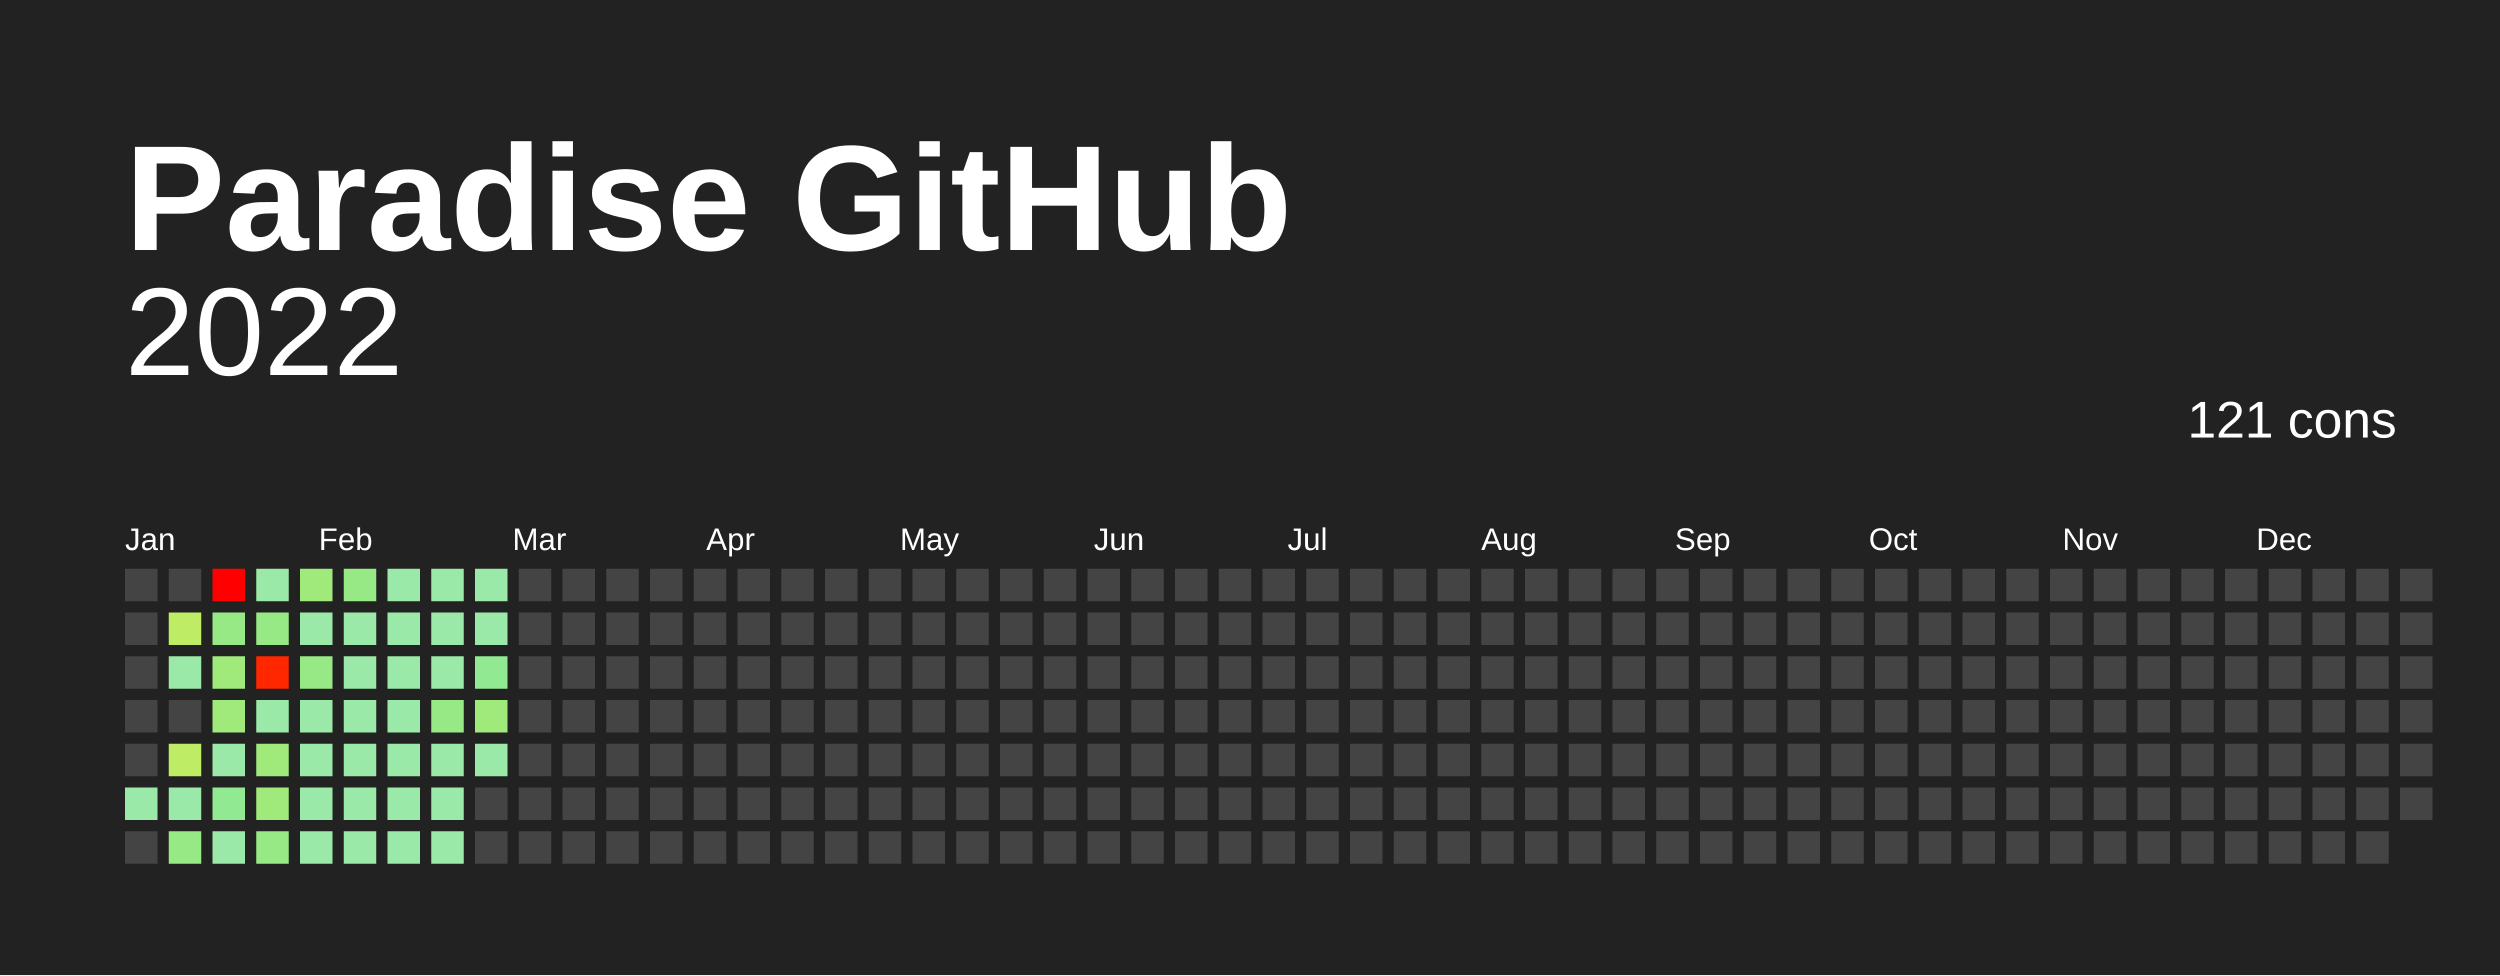
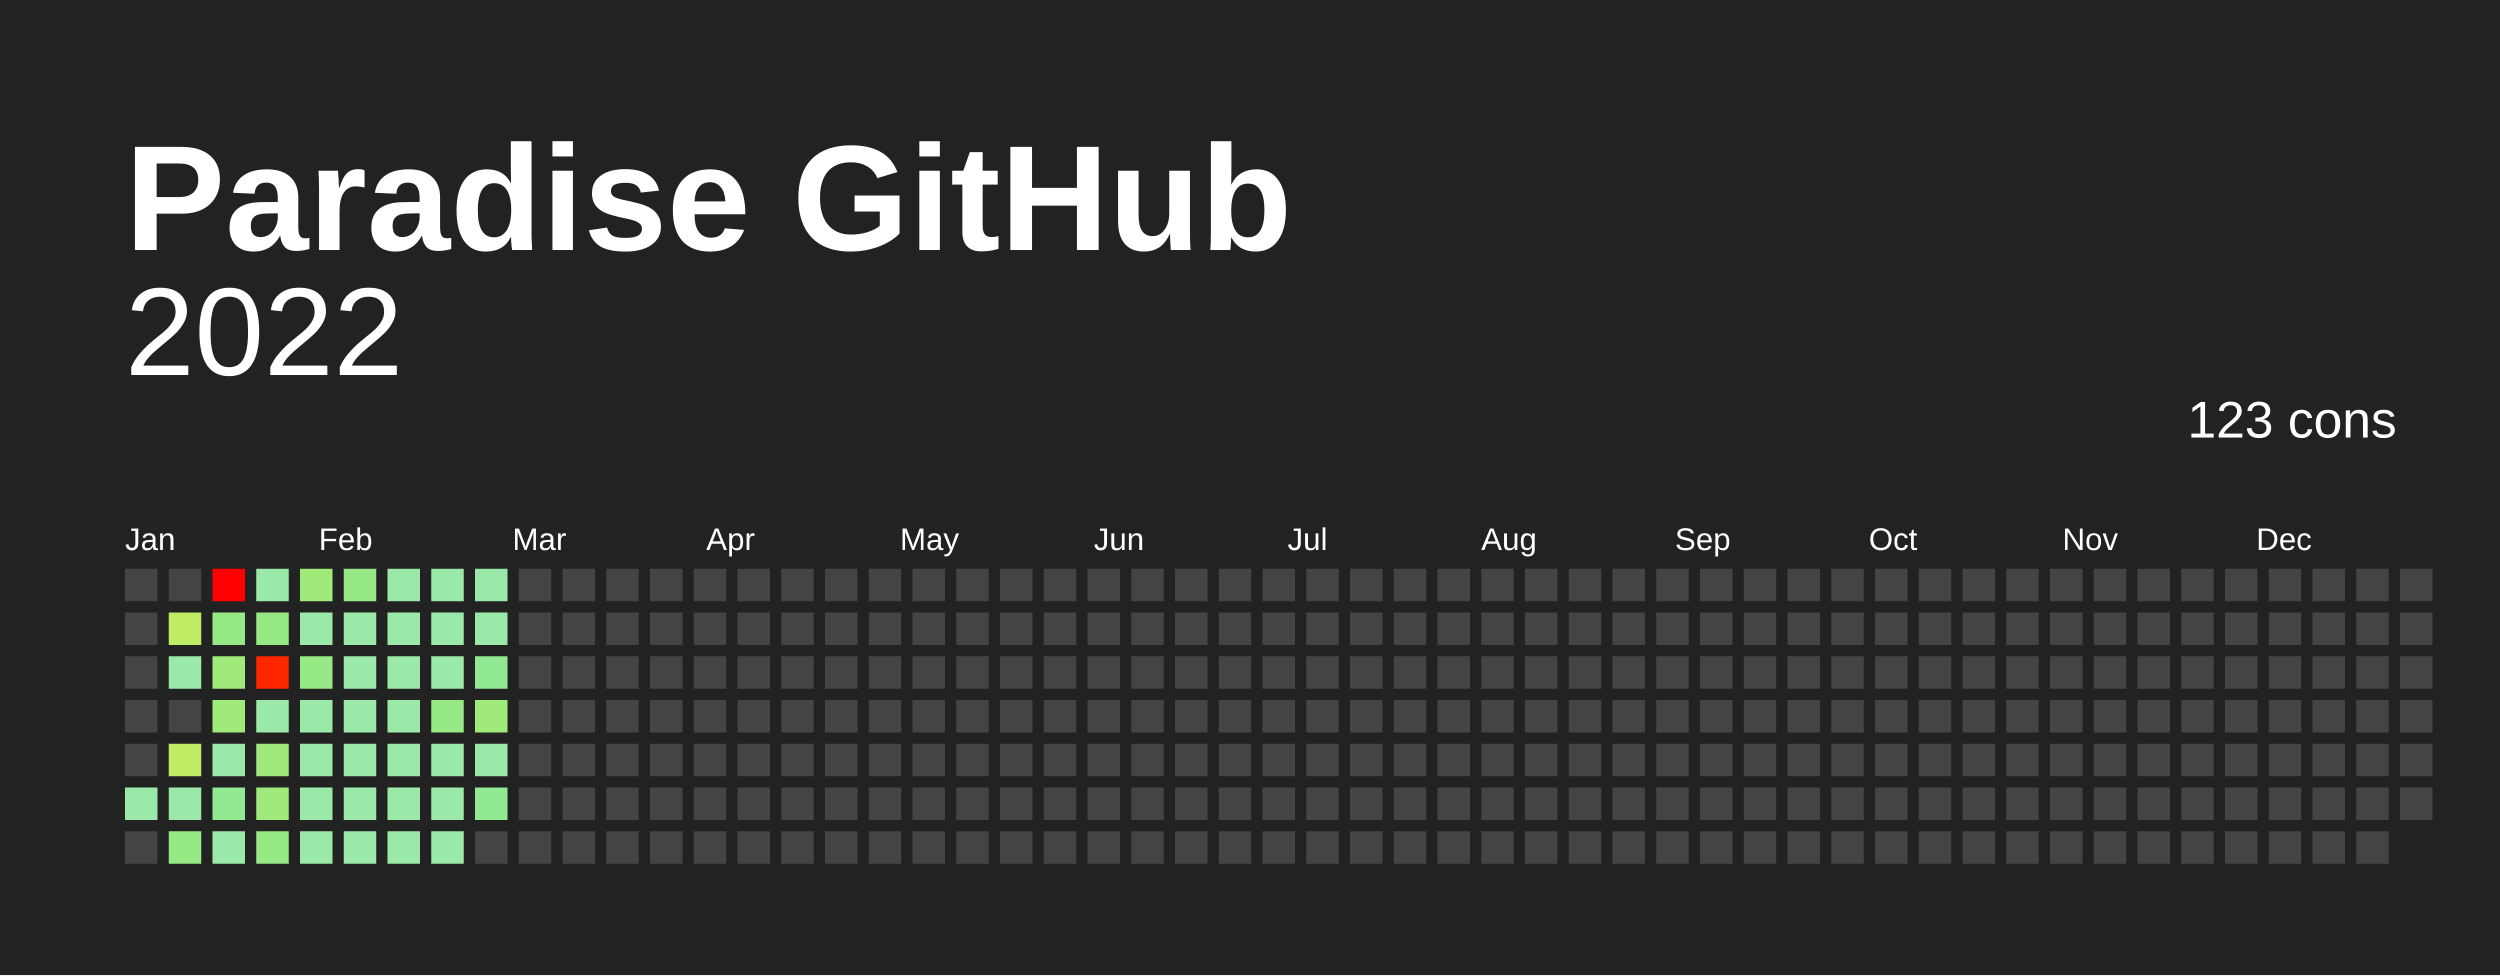
<svg xmlns="http://www.w3.org/2000/svg" baseProfile="full" height="78mm" version="1.1" viewBox="0,0,200,78" width="200mm">
  <defs />
  <rect fill="#222222" height="78" width="200" x="0" y="0" />
  <text fill="#FFFFFF" style="font-size:12px; font-family:Arial; font-weight:bold;" x="10" y="20">Paradise GitHub</text>
  <text alignment-baseline="hanging" fill="#FFFFFF" style="font-size:10.0px; font-family:Arial;" x="10" y="30">2022</text>
-   <text alignment-baseline="hanging" fill="#FFFFFF" style="font-size:4.125px; font-family:Arial;" x="175" y="35">121 cons</text>
+   <text alignment-baseline="hanging" fill="#FFFFFF" style="font-size:4.125px; font-family:Arial;" x="175" y="35">123 cons</text>
  <text fill="#FFFFFF" style="font-size:2.5px; font-family:Arial" x="10.0" y="44">Jan</text>
  <text fill="#FFFFFF" style="font-size:2.5px; font-family:Arial" x="25.5" y="44">Feb</text>
  <text fill="#FFFFFF" style="font-size:2.5px; font-family:Arial" x="41.0" y="44">Mar</text>
  <text fill="#FFFFFF" style="font-size:2.5px; font-family:Arial" x="56.5" y="44">Apr</text>
  <text fill="#FFFFFF" style="font-size:2.5px; font-family:Arial" x="72.0" y="44">May</text>
  <text fill="#FFFFFF" style="font-size:2.5px; font-family:Arial" x="87.5" y="44">Jun</text>
  <text fill="#FFFFFF" style="font-size:2.5px; font-family:Arial" x="103.0" y="44">Jul</text>
  <text fill="#FFFFFF" style="font-size:2.5px; font-family:Arial" x="118.5" y="44">Aug</text>
  <text fill="#FFFFFF" style="font-size:2.5px; font-family:Arial" x="134.0" y="44">Sep</text>
  <text fill="#FFFFFF" style="font-size:2.5px; font-family:Arial" x="149.5" y="44">Oct</text>
  <text fill="#FFFFFF" style="font-size:2.5px; font-family:Arial" x="165.0" y="44">Nov</text>
  <text fill="#FFFFFF" style="font-size:2.5px; font-family:Arial" x="180.5" y="44">Dec</text>
  <rect fill="#444444" height="2.6" width="2.6" x="10.0" y="45.5" />
  <rect fill="#444444" height="2.6" width="2.6" x="10.0" y="49.0" />
  <rect fill="#444444" height="2.6" width="2.6" x="10.0" y="52.5" />
  <rect fill="#444444" height="2.6" width="2.6" x="10.0" y="56.0" />
  <rect fill="#444444" height="2.6" width="2.6" x="10.0" y="59.5" />
  <rect fill="#9be9a8" height="2.6" width="2.6" x="10.0" y="63.0" />
  <rect fill="#444444" height="2.6" width="2.6" x="10.0" y="66.5" />
  <rect fill="#444444" height="2.6" width="2.6" x="13.5" y="45.5" />
  <rect fill="#bfec65" height="2.6" width="2.6" x="13.5" y="49.0" />
  <rect fill="#9be9a8" height="2.6" width="2.6" x="13.5" y="52.5" />
  <rect fill="#444444" height="2.6" width="2.6" x="13.5" y="56.0" />
  <rect fill="#bfec65" height="2.6" width="2.6" x="13.5" y="59.5" />
  <rect fill="#9be9a8" height="2.6" width="2.6" x="13.5" y="63.0" />
  <rect fill="#97e986" height="2.6" width="2.6" x="13.5" y="66.5" />
  <rect fill="red" height="2.6" width="2.6" x="17.0" y="45.5" />
  <rect fill="#97e986" height="2.6" width="2.6" x="17.0" y="49.0" />
  <rect fill="#a0ea7b" height="2.6" width="2.6" x="17.0" y="52.5" />
  <rect fill="#a0ea7b" height="2.6" width="2.6" x="17.0" y="56.0" />
  <rect fill="#9be9a8" height="2.6" width="2.6" x="17.0" y="59.5" />
  <rect fill="#91e991" height="2.6" width="2.6" x="17.0" y="63.0" />
  <rect fill="#9be9a8" height="2.6" width="2.6" x="17.0" y="66.5" />
  <rect fill="#9be9a8" height="2.6" width="2.6" x="20.5" y="45.5" />
  <rect fill="#97e986" height="2.6" width="2.6" x="20.5" y="49.0" />
  <rect fill="#ff2700" height="2.6" width="2.6" x="20.5" y="52.5" />
  <rect fill="#9be9a8" height="2.6" width="2.6" x="20.5" y="56.0" />
  <rect fill="#a0ea7b" height="2.6" width="2.6" x="20.5" y="59.5" />
  <rect fill="#a0ea7b" height="2.6" width="2.6" x="20.5" y="63.0" />
  <rect fill="#97e986" height="2.6" width="2.6" x="20.5" y="66.5" />
  <rect fill="#a0ea7b" height="2.6" width="2.6" x="24.0" y="45.5" />
  <rect fill="#9be9a8" height="2.6" width="2.6" x="24.0" y="49.0" />
  <rect fill="#97e986" height="2.6" width="2.6" x="24.0" y="52.5" />
  <rect fill="#9be9a8" height="2.6" width="2.6" x="24.0" y="56.0" />
  <rect fill="#9be9a8" height="2.6" width="2.6" x="24.0" y="59.5" />
  <rect fill="#9be9a8" height="2.6" width="2.6" x="24.0" y="63.0" />
  <rect fill="#9be9a8" height="2.6" width="2.6" x="24.0" y="66.5" />
  <rect fill="#97e986" height="2.6" width="2.6" x="27.5" y="45.5" />
  <rect fill="#9be9a8" height="2.6" width="2.6" x="27.5" y="49.0" />
  <rect fill="#9be9a8" height="2.6" width="2.6" x="27.5" y="52.5" />
  <rect fill="#9be9a8" height="2.6" width="2.6" x="27.5" y="56.0" />
  <rect fill="#9be9a8" height="2.6" width="2.6" x="27.5" y="59.5" />
  <rect fill="#9be9a8" height="2.6" width="2.6" x="27.5" y="63.0" />
  <rect fill="#9be9a8" height="2.6" width="2.6" x="27.5" y="66.5" />
  <rect fill="#9be9a8" height="2.6" width="2.6" x="31.0" y="45.5" />
  <rect fill="#9be9a8" height="2.6" width="2.6" x="31.0" y="49.0" />
  <rect fill="#9be9a8" height="2.6" width="2.6" x="31.0" y="52.5" />
  <rect fill="#9be9a8" height="2.6" width="2.6" x="31.0" y="56.0" />
  <rect fill="#9be9a8" height="2.6" width="2.6" x="31.0" y="59.5" />
  <rect fill="#9be9a8" height="2.6" width="2.6" x="31.0" y="63.0" />
  <rect fill="#9be9a8" height="2.6" width="2.6" x="31.0" y="66.5" />
  <rect fill="#9be9a8" height="2.6" width="2.6" x="34.5" y="45.5" />
  <rect fill="#9be9a8" height="2.6" width="2.6" x="34.5" y="49.0" />
  <rect fill="#9be9a8" height="2.6" width="2.6" x="34.5" y="52.5" />
  <rect fill="#97e986" height="2.6" width="2.6" x="34.5" y="56.0" />
  <rect fill="#9be9a8" height="2.6" width="2.6" x="34.5" y="59.5" />
  <rect fill="#9be9a8" height="2.6" width="2.6" x="34.5" y="63.0" />
  <rect fill="#9be9a8" height="2.6" width="2.6" x="34.5" y="66.5" />
  <rect fill="#9be9a8" height="2.6" width="2.6" x="38.0" y="45.5" />
  <rect fill="#9be9a8" height="2.6" width="2.6" x="38.0" y="49.0" />
  <rect fill="#91e991" height="2.6" width="2.6" x="38.0" y="52.5" />
  <rect fill="#a0ea7b" height="2.6" width="2.6" x="38.0" y="56.0" />
  <rect fill="#9be9a8" height="2.6" width="2.6" x="38.0" y="59.5" />
-   <rect fill="#444444" height="2.6" width="2.6" x="38.0" y="63.0" />
+   <rect fill="#91e991" height="2.6" width="2.6" x="38.0" y="63.0" />
  <rect fill="#444444" height="2.6" width="2.6" x="38.0" y="66.5" />
  <rect fill="#444444" height="2.6" width="2.6" x="41.5" y="45.5" />
  <rect fill="#444444" height="2.6" width="2.6" x="41.5" y="49.0" />
  <rect fill="#444444" height="2.6" width="2.6" x="41.5" y="52.5" />
  <rect fill="#444444" height="2.6" width="2.6" x="41.5" y="56.0" />
  <rect fill="#444444" height="2.6" width="2.6" x="41.5" y="59.5" />
  <rect fill="#444444" height="2.6" width="2.6" x="41.5" y="63.0" />
  <rect fill="#444444" height="2.6" width="2.6" x="41.5" y="66.5" />
  <rect fill="#444444" height="2.6" width="2.6" x="45.0" y="45.5" />
  <rect fill="#444444" height="2.6" width="2.6" x="45.0" y="49.0" />
  <rect fill="#444444" height="2.6" width="2.6" x="45.0" y="52.5" />
  <rect fill="#444444" height="2.6" width="2.6" x="45.0" y="56.0" />
  <rect fill="#444444" height="2.6" width="2.6" x="45.0" y="59.5" />
  <rect fill="#444444" height="2.6" width="2.6" x="45.0" y="63.0" />
  <rect fill="#444444" height="2.6" width="2.6" x="45.0" y="66.5" />
  <rect fill="#444444" height="2.6" width="2.6" x="48.5" y="45.5" />
  <rect fill="#444444" height="2.6" width="2.6" x="48.5" y="49.0" />
  <rect fill="#444444" height="2.6" width="2.6" x="48.5" y="52.5" />
  <rect fill="#444444" height="2.6" width="2.6" x="48.5" y="56.0" />
  <rect fill="#444444" height="2.6" width="2.6" x="48.5" y="59.5" />
  <rect fill="#444444" height="2.6" width="2.6" x="48.5" y="63.0" />
  <rect fill="#444444" height="2.6" width="2.6" x="48.5" y="66.5" />
  <rect fill="#444444" height="2.6" width="2.6" x="52.0" y="45.5" />
  <rect fill="#444444" height="2.6" width="2.6" x="52.0" y="49.0" />
  <rect fill="#444444" height="2.6" width="2.6" x="52.0" y="52.5" />
  <rect fill="#444444" height="2.6" width="2.6" x="52.0" y="56.0" />
  <rect fill="#444444" height="2.6" width="2.6" x="52.0" y="59.5" />
  <rect fill="#444444" height="2.6" width="2.6" x="52.0" y="63.0" />
  <rect fill="#444444" height="2.6" width="2.6" x="52.0" y="66.5" />
  <rect fill="#444444" height="2.6" width="2.6" x="55.5" y="45.5" />
  <rect fill="#444444" height="2.6" width="2.6" x="55.5" y="49.0" />
  <rect fill="#444444" height="2.6" width="2.6" x="55.5" y="52.5" />
  <rect fill="#444444" height="2.6" width="2.6" x="55.5" y="56.0" />
  <rect fill="#444444" height="2.6" width="2.6" x="55.5" y="59.5" />
  <rect fill="#444444" height="2.6" width="2.6" x="55.5" y="63.0" />
  <rect fill="#444444" height="2.6" width="2.6" x="55.5" y="66.5" />
  <rect fill="#444444" height="2.6" width="2.6" x="59.0" y="45.5" />
  <rect fill="#444444" height="2.6" width="2.6" x="59.0" y="49.0" />
  <rect fill="#444444" height="2.6" width="2.6" x="59.0" y="52.5" />
  <rect fill="#444444" height="2.6" width="2.6" x="59.0" y="56.0" />
  <rect fill="#444444" height="2.6" width="2.6" x="59.0" y="59.5" />
  <rect fill="#444444" height="2.6" width="2.6" x="59.0" y="63.0" />
  <rect fill="#444444" height="2.6" width="2.6" x="59.0" y="66.5" />
  <rect fill="#444444" height="2.6" width="2.6" x="62.5" y="45.5" />
  <rect fill="#444444" height="2.6" width="2.6" x="62.5" y="49.0" />
  <rect fill="#444444" height="2.6" width="2.6" x="62.5" y="52.5" />
  <rect fill="#444444" height="2.6" width="2.6" x="62.5" y="56.0" />
  <rect fill="#444444" height="2.6" width="2.6" x="62.5" y="59.5" />
  <rect fill="#444444" height="2.6" width="2.6" x="62.5" y="63.0" />
  <rect fill="#444444" height="2.6" width="2.6" x="62.5" y="66.5" />
  <rect fill="#444444" height="2.6" width="2.6" x="66.0" y="45.5" />
  <rect fill="#444444" height="2.6" width="2.6" x="66.0" y="49.0" />
  <rect fill="#444444" height="2.6" width="2.6" x="66.0" y="52.5" />
  <rect fill="#444444" height="2.6" width="2.6" x="66.0" y="56.0" />
  <rect fill="#444444" height="2.6" width="2.6" x="66.0" y="59.5" />
  <rect fill="#444444" height="2.6" width="2.6" x="66.0" y="63.0" />
  <rect fill="#444444" height="2.6" width="2.6" x="66.0" y="66.5" />
  <rect fill="#444444" height="2.6" width="2.6" x="69.5" y="45.5" />
  <rect fill="#444444" height="2.6" width="2.6" x="69.5" y="49.0" />
  <rect fill="#444444" height="2.6" width="2.6" x="69.5" y="52.5" />
  <rect fill="#444444" height="2.6" width="2.6" x="69.5" y="56.0" />
  <rect fill="#444444" height="2.6" width="2.6" x="69.5" y="59.5" />
  <rect fill="#444444" height="2.6" width="2.6" x="69.5" y="63.0" />
  <rect fill="#444444" height="2.6" width="2.6" x="69.5" y="66.5" />
  <rect fill="#444444" height="2.6" width="2.6" x="73.0" y="45.5" />
  <rect fill="#444444" height="2.6" width="2.6" x="73.0" y="49.0" />
  <rect fill="#444444" height="2.6" width="2.6" x="73.0" y="52.5" />
  <rect fill="#444444" height="2.6" width="2.6" x="73.0" y="56.0" />
  <rect fill="#444444" height="2.6" width="2.6" x="73.0" y="59.5" />
  <rect fill="#444444" height="2.6" width="2.6" x="73.0" y="63.0" />
  <rect fill="#444444" height="2.6" width="2.6" x="73.0" y="66.5" />
  <rect fill="#444444" height="2.6" width="2.6" x="76.5" y="45.5" />
  <rect fill="#444444" height="2.6" width="2.6" x="76.5" y="49.0" />
  <rect fill="#444444" height="2.6" width="2.6" x="76.5" y="52.5" />
  <rect fill="#444444" height="2.6" width="2.6" x="76.5" y="56.0" />
  <rect fill="#444444" height="2.6" width="2.6" x="76.5" y="59.5" />
  <rect fill="#444444" height="2.6" width="2.6" x="76.5" y="63.0" />
  <rect fill="#444444" height="2.6" width="2.6" x="76.5" y="66.5" />
  <rect fill="#444444" height="2.6" width="2.6" x="80.0" y="45.5" />
  <rect fill="#444444" height="2.6" width="2.6" x="80.0" y="49.0" />
  <rect fill="#444444" height="2.6" width="2.6" x="80.0" y="52.5" />
  <rect fill="#444444" height="2.6" width="2.6" x="80.0" y="56.0" />
  <rect fill="#444444" height="2.6" width="2.6" x="80.0" y="59.5" />
  <rect fill="#444444" height="2.6" width="2.6" x="80.0" y="63.0" />
  <rect fill="#444444" height="2.6" width="2.6" x="80.0" y="66.5" />
  <rect fill="#444444" height="2.6" width="2.6" x="83.5" y="45.5" />
  <rect fill="#444444" height="2.6" width="2.6" x="83.5" y="49.0" />
  <rect fill="#444444" height="2.6" width="2.6" x="83.5" y="52.5" />
  <rect fill="#444444" height="2.6" width="2.6" x="83.5" y="56.0" />
  <rect fill="#444444" height="2.6" width="2.6" x="83.5" y="59.5" />
  <rect fill="#444444" height="2.6" width="2.6" x="83.5" y="63.0" />
  <rect fill="#444444" height="2.6" width="2.6" x="83.5" y="66.5" />
  <rect fill="#444444" height="2.6" width="2.6" x="87.0" y="45.5" />
  <rect fill="#444444" height="2.6" width="2.6" x="87.0" y="49.0" />
  <rect fill="#444444" height="2.6" width="2.6" x="87.0" y="52.5" />
  <rect fill="#444444" height="2.6" width="2.6" x="87.0" y="56.0" />
  <rect fill="#444444" height="2.6" width="2.6" x="87.0" y="59.5" />
  <rect fill="#444444" height="2.6" width="2.6" x="87.0" y="63.0" />
  <rect fill="#444444" height="2.6" width="2.6" x="87.0" y="66.5" />
  <rect fill="#444444" height="2.6" width="2.6" x="90.5" y="45.5" />
  <rect fill="#444444" height="2.6" width="2.6" x="90.5" y="49.0" />
  <rect fill="#444444" height="2.6" width="2.6" x="90.5" y="52.5" />
  <rect fill="#444444" height="2.6" width="2.6" x="90.5" y="56.0" />
  <rect fill="#444444" height="2.6" width="2.6" x="90.5" y="59.5" />
  <rect fill="#444444" height="2.6" width="2.6" x="90.5" y="63.0" />
  <rect fill="#444444" height="2.6" width="2.6" x="90.5" y="66.5" />
  <rect fill="#444444" height="2.6" width="2.6" x="94.0" y="45.5" />
  <rect fill="#444444" height="2.6" width="2.6" x="94.0" y="49.0" />
  <rect fill="#444444" height="2.6" width="2.6" x="94.0" y="52.5" />
  <rect fill="#444444" height="2.6" width="2.6" x="94.0" y="56.0" />
  <rect fill="#444444" height="2.6" width="2.6" x="94.0" y="59.5" />
  <rect fill="#444444" height="2.6" width="2.6" x="94.0" y="63.0" />
  <rect fill="#444444" height="2.6" width="2.6" x="94.0" y="66.5" />
  <rect fill="#444444" height="2.6" width="2.6" x="97.5" y="45.5" />
  <rect fill="#444444" height="2.6" width="2.6" x="97.5" y="49.0" />
  <rect fill="#444444" height="2.6" width="2.6" x="97.5" y="52.5" />
  <rect fill="#444444" height="2.6" width="2.6" x="97.5" y="56.0" />
  <rect fill="#444444" height="2.6" width="2.6" x="97.5" y="59.5" />
  <rect fill="#444444" height="2.6" width="2.6" x="97.5" y="63.0" />
  <rect fill="#444444" height="2.6" width="2.6" x="97.5" y="66.5" />
  <rect fill="#444444" height="2.6" width="2.6" x="101.0" y="45.5" />
  <rect fill="#444444" height="2.6" width="2.6" x="101.0" y="49.0" />
  <rect fill="#444444" height="2.6" width="2.6" x="101.0" y="52.5" />
  <rect fill="#444444" height="2.6" width="2.6" x="101.0" y="56.0" />
  <rect fill="#444444" height="2.6" width="2.6" x="101.0" y="59.5" />
  <rect fill="#444444" height="2.6" width="2.6" x="101.0" y="63.0" />
  <rect fill="#444444" height="2.6" width="2.6" x="101.0" y="66.5" />
  <rect fill="#444444" height="2.6" width="2.6" x="104.5" y="45.5" />
  <rect fill="#444444" height="2.6" width="2.6" x="104.5" y="49.0" />
  <rect fill="#444444" height="2.6" width="2.6" x="104.5" y="52.5" />
  <rect fill="#444444" height="2.6" width="2.6" x="104.5" y="56.0" />
  <rect fill="#444444" height="2.6" width="2.6" x="104.5" y="59.5" />
  <rect fill="#444444" height="2.6" width="2.6" x="104.5" y="63.0" />
  <rect fill="#444444" height="2.6" width="2.6" x="104.5" y="66.5" />
  <rect fill="#444444" height="2.6" width="2.6" x="108.0" y="45.5" />
  <rect fill="#444444" height="2.6" width="2.6" x="108.0" y="49.0" />
  <rect fill="#444444" height="2.6" width="2.6" x="108.0" y="52.5" />
  <rect fill="#444444" height="2.6" width="2.6" x="108.0" y="56.0" />
  <rect fill="#444444" height="2.6" width="2.6" x="108.0" y="59.5" />
  <rect fill="#444444" height="2.6" width="2.6" x="108.0" y="63.0" />
  <rect fill="#444444" height="2.6" width="2.6" x="108.0" y="66.5" />
  <rect fill="#444444" height="2.6" width="2.6" x="111.5" y="45.5" />
  <rect fill="#444444" height="2.6" width="2.6" x="111.5" y="49.0" />
  <rect fill="#444444" height="2.6" width="2.6" x="111.5" y="52.5" />
  <rect fill="#444444" height="2.6" width="2.6" x="111.5" y="56.0" />
  <rect fill="#444444" height="2.6" width="2.6" x="111.5" y="59.5" />
  <rect fill="#444444" height="2.6" width="2.6" x="111.5" y="63.0" />
  <rect fill="#444444" height="2.6" width="2.6" x="111.5" y="66.5" />
  <rect fill="#444444" height="2.6" width="2.6" x="115.0" y="45.5" />
  <rect fill="#444444" height="2.6" width="2.6" x="115.0" y="49.0" />
  <rect fill="#444444" height="2.6" width="2.6" x="115.0" y="52.5" />
  <rect fill="#444444" height="2.6" width="2.6" x="115.0" y="56.0" />
  <rect fill="#444444" height="2.6" width="2.6" x="115.0" y="59.5" />
  <rect fill="#444444" height="2.6" width="2.6" x="115.0" y="63.0" />
  <rect fill="#444444" height="2.6" width="2.6" x="115.0" y="66.5" />
  <rect fill="#444444" height="2.6" width="2.6" x="118.5" y="45.5" />
  <rect fill="#444444" height="2.6" width="2.6" x="118.5" y="49.0" />
  <rect fill="#444444" height="2.6" width="2.6" x="118.5" y="52.5" />
  <rect fill="#444444" height="2.6" width="2.6" x="118.5" y="56.0" />
  <rect fill="#444444" height="2.6" width="2.6" x="118.5" y="59.5" />
  <rect fill="#444444" height="2.6" width="2.6" x="118.5" y="63.0" />
  <rect fill="#444444" height="2.6" width="2.6" x="118.5" y="66.5" />
  <rect fill="#444444" height="2.6" width="2.6" x="122.0" y="45.5" />
  <rect fill="#444444" height="2.6" width="2.6" x="122.0" y="49.0" />
  <rect fill="#444444" height="2.6" width="2.6" x="122.0" y="52.5" />
  <rect fill="#444444" height="2.6" width="2.6" x="122.0" y="56.0" />
  <rect fill="#444444" height="2.6" width="2.6" x="122.0" y="59.5" />
  <rect fill="#444444" height="2.6" width="2.6" x="122.0" y="63.0" />
  <rect fill="#444444" height="2.6" width="2.6" x="122.0" y="66.5" />
  <rect fill="#444444" height="2.6" width="2.6" x="125.5" y="45.5" />
  <rect fill="#444444" height="2.6" width="2.6" x="125.5" y="49.0" />
  <rect fill="#444444" height="2.6" width="2.6" x="125.5" y="52.5" />
  <rect fill="#444444" height="2.6" width="2.6" x="125.5" y="56.0" />
  <rect fill="#444444" height="2.6" width="2.6" x="125.5" y="59.5" />
  <rect fill="#444444" height="2.6" width="2.6" x="125.5" y="63.0" />
  <rect fill="#444444" height="2.6" width="2.6" x="125.5" y="66.5" />
  <rect fill="#444444" height="2.6" width="2.6" x="129.0" y="45.5" />
  <rect fill="#444444" height="2.6" width="2.6" x="129.0" y="49.0" />
  <rect fill="#444444" height="2.6" width="2.6" x="129.0" y="52.5" />
  <rect fill="#444444" height="2.6" width="2.6" x="129.0" y="56.0" />
  <rect fill="#444444" height="2.6" width="2.6" x="129.0" y="59.5" />
  <rect fill="#444444" height="2.6" width="2.6" x="129.0" y="63.0" />
  <rect fill="#444444" height="2.6" width="2.6" x="129.0" y="66.5" />
  <rect fill="#444444" height="2.6" width="2.6" x="132.5" y="45.5" />
  <rect fill="#444444" height="2.6" width="2.6" x="132.5" y="49.0" />
  <rect fill="#444444" height="2.6" width="2.6" x="132.5" y="52.5" />
  <rect fill="#444444" height="2.6" width="2.6" x="132.5" y="56.0" />
  <rect fill="#444444" height="2.6" width="2.6" x="132.5" y="59.5" />
  <rect fill="#444444" height="2.6" width="2.6" x="132.5" y="63.0" />
  <rect fill="#444444" height="2.6" width="2.6" x="132.5" y="66.5" />
  <rect fill="#444444" height="2.6" width="2.6" x="136.0" y="45.5" />
  <rect fill="#444444" height="2.6" width="2.6" x="136.0" y="49.0" />
  <rect fill="#444444" height="2.6" width="2.6" x="136.0" y="52.5" />
  <rect fill="#444444" height="2.6" width="2.6" x="136.0" y="56.0" />
  <rect fill="#444444" height="2.6" width="2.6" x="136.0" y="59.5" />
  <rect fill="#444444" height="2.6" width="2.6" x="136.0" y="63.0" />
  <rect fill="#444444" height="2.6" width="2.6" x="136.0" y="66.5" />
  <rect fill="#444444" height="2.6" width="2.6" x="139.5" y="45.5" />
  <rect fill="#444444" height="2.6" width="2.6" x="139.5" y="49.0" />
  <rect fill="#444444" height="2.6" width="2.6" x="139.5" y="52.5" />
  <rect fill="#444444" height="2.6" width="2.6" x="139.5" y="56.0" />
  <rect fill="#444444" height="2.6" width="2.6" x="139.5" y="59.5" />
  <rect fill="#444444" height="2.6" width="2.6" x="139.5" y="63.0" />
  <rect fill="#444444" height="2.6" width="2.6" x="139.5" y="66.5" />
  <rect fill="#444444" height="2.6" width="2.6" x="143.0" y="45.5" />
  <rect fill="#444444" height="2.6" width="2.6" x="143.0" y="49.0" />
  <rect fill="#444444" height="2.6" width="2.6" x="143.0" y="52.5" />
  <rect fill="#444444" height="2.6" width="2.6" x="143.0" y="56.0" />
  <rect fill="#444444" height="2.6" width="2.6" x="143.0" y="59.5" />
  <rect fill="#444444" height="2.6" width="2.6" x="143.0" y="63.0" />
  <rect fill="#444444" height="2.6" width="2.6" x="143.0" y="66.5" />
  <rect fill="#444444" height="2.6" width="2.6" x="146.5" y="45.5" />
  <rect fill="#444444" height="2.6" width="2.6" x="146.5" y="49.0" />
  <rect fill="#444444" height="2.6" width="2.6" x="146.5" y="52.5" />
  <rect fill="#444444" height="2.6" width="2.6" x="146.5" y="56.0" />
  <rect fill="#444444" height="2.6" width="2.6" x="146.5" y="59.5" />
  <rect fill="#444444" height="2.6" width="2.6" x="146.5" y="63.0" />
  <rect fill="#444444" height="2.6" width="2.6" x="146.5" y="66.5" />
  <rect fill="#444444" height="2.6" width="2.6" x="150.0" y="45.5" />
  <rect fill="#444444" height="2.6" width="2.6" x="150.0" y="49.0" />
  <rect fill="#444444" height="2.6" width="2.6" x="150.0" y="52.5" />
  <rect fill="#444444" height="2.6" width="2.6" x="150.0" y="56.0" />
  <rect fill="#444444" height="2.6" width="2.6" x="150.0" y="59.5" />
  <rect fill="#444444" height="2.6" width="2.6" x="150.0" y="63.0" />
  <rect fill="#444444" height="2.6" width="2.6" x="150.0" y="66.5" />
  <rect fill="#444444" height="2.6" width="2.6" x="153.5" y="45.5" />
  <rect fill="#444444" height="2.6" width="2.6" x="153.5" y="49.0" />
  <rect fill="#444444" height="2.6" width="2.6" x="153.5" y="52.5" />
  <rect fill="#444444" height="2.6" width="2.6" x="153.5" y="56.0" />
  <rect fill="#444444" height="2.6" width="2.6" x="153.5" y="59.5" />
  <rect fill="#444444" height="2.6" width="2.6" x="153.5" y="63.0" />
  <rect fill="#444444" height="2.6" width="2.6" x="153.5" y="66.5" />
  <rect fill="#444444" height="2.6" width="2.6" x="157.0" y="45.5" />
  <rect fill="#444444" height="2.6" width="2.6" x="157.0" y="49.0" />
  <rect fill="#444444" height="2.6" width="2.6" x="157.0" y="52.5" />
  <rect fill="#444444" height="2.6" width="2.6" x="157.0" y="56.0" />
  <rect fill="#444444" height="2.6" width="2.6" x="157.0" y="59.5" />
  <rect fill="#444444" height="2.6" width="2.6" x="157.0" y="63.0" />
  <rect fill="#444444" height="2.6" width="2.6" x="157.0" y="66.5" />
  <rect fill="#444444" height="2.6" width="2.6" x="160.5" y="45.5" />
  <rect fill="#444444" height="2.6" width="2.6" x="160.5" y="49.0" />
  <rect fill="#444444" height="2.6" width="2.6" x="160.5" y="52.5" />
  <rect fill="#444444" height="2.6" width="2.6" x="160.5" y="56.0" />
  <rect fill="#444444" height="2.6" width="2.6" x="160.5" y="59.5" />
  <rect fill="#444444" height="2.6" width="2.6" x="160.5" y="63.0" />
  <rect fill="#444444" height="2.6" width="2.6" x="160.5" y="66.5" />
  <rect fill="#444444" height="2.6" width="2.6" x="164.0" y="45.5" />
  <rect fill="#444444" height="2.6" width="2.6" x="164.0" y="49.0" />
  <rect fill="#444444" height="2.6" width="2.6" x="164.0" y="52.5" />
  <rect fill="#444444" height="2.6" width="2.6" x="164.0" y="56.0" />
  <rect fill="#444444" height="2.6" width="2.6" x="164.0" y="59.5" />
  <rect fill="#444444" height="2.6" width="2.6" x="164.0" y="63.0" />
  <rect fill="#444444" height="2.6" width="2.6" x="164.0" y="66.5" />
  <rect fill="#444444" height="2.6" width="2.6" x="167.5" y="45.5" />
  <rect fill="#444444" height="2.6" width="2.6" x="167.5" y="49.0" />
  <rect fill="#444444" height="2.6" width="2.6" x="167.5" y="52.5" />
  <rect fill="#444444" height="2.6" width="2.6" x="167.5" y="56.0" />
  <rect fill="#444444" height="2.6" width="2.6" x="167.5" y="59.5" />
  <rect fill="#444444" height="2.6" width="2.6" x="167.5" y="63.0" />
  <rect fill="#444444" height="2.6" width="2.6" x="167.5" y="66.5" />
  <rect fill="#444444" height="2.6" width="2.6" x="171.0" y="45.5" />
  <rect fill="#444444" height="2.6" width="2.6" x="171.0" y="49.0" />
  <rect fill="#444444" height="2.6" width="2.6" x="171.0" y="52.5" />
  <rect fill="#444444" height="2.6" width="2.6" x="171.0" y="56.0" />
  <rect fill="#444444" height="2.6" width="2.6" x="171.0" y="59.5" />
  <rect fill="#444444" height="2.6" width="2.6" x="171.0" y="63.0" />
  <rect fill="#444444" height="2.6" width="2.6" x="171.0" y="66.5" />
  <rect fill="#444444" height="2.6" width="2.6" x="174.5" y="45.5" />
  <rect fill="#444444" height="2.6" width="2.6" x="174.5" y="49.0" />
  <rect fill="#444444" height="2.6" width="2.6" x="174.5" y="52.5" />
  <rect fill="#444444" height="2.6" width="2.6" x="174.5" y="56.0" />
  <rect fill="#444444" height="2.6" width="2.6" x="174.5" y="59.5" />
  <rect fill="#444444" height="2.6" width="2.6" x="174.5" y="63.0" />
  <rect fill="#444444" height="2.6" width="2.6" x="174.5" y="66.5" />
  <rect fill="#444444" height="2.6" width="2.6" x="178.0" y="45.5" />
  <rect fill="#444444" height="2.6" width="2.6" x="178.0" y="49.0" />
  <rect fill="#444444" height="2.6" width="2.6" x="178.0" y="52.5" />
  <rect fill="#444444" height="2.6" width="2.6" x="178.0" y="56.0" />
  <rect fill="#444444" height="2.6" width="2.6" x="178.0" y="59.5" />
  <rect fill="#444444" height="2.6" width="2.6" x="178.0" y="63.0" />
  <rect fill="#444444" height="2.6" width="2.6" x="178.0" y="66.5" />
  <rect fill="#444444" height="2.6" width="2.6" x="181.5" y="45.5" />
  <rect fill="#444444" height="2.6" width="2.6" x="181.5" y="49.0" />
  <rect fill="#444444" height="2.6" width="2.6" x="181.5" y="52.5" />
  <rect fill="#444444" height="2.6" width="2.6" x="181.5" y="56.0" />
  <rect fill="#444444" height="2.6" width="2.6" x="181.5" y="59.5" />
  <rect fill="#444444" height="2.6" width="2.6" x="181.5" y="63.0" />
  <rect fill="#444444" height="2.6" width="2.6" x="181.5" y="66.5" />
  <rect fill="#444444" height="2.6" width="2.6" x="185.0" y="45.5" />
  <rect fill="#444444" height="2.6" width="2.6" x="185.0" y="49.0" />
  <rect fill="#444444" height="2.6" width="2.6" x="185.0" y="52.5" />
  <rect fill="#444444" height="2.6" width="2.6" x="185.0" y="56.0" />
  <rect fill="#444444" height="2.6" width="2.6" x="185.0" y="59.5" />
  <rect fill="#444444" height="2.6" width="2.6" x="185.0" y="63.0" />
  <rect fill="#444444" height="2.6" width="2.6" x="185.0" y="66.5" />
  <rect fill="#444444" height="2.6" width="2.6" x="188.5" y="45.5" />
  <rect fill="#444444" height="2.6" width="2.6" x="188.5" y="49.0" />
  <rect fill="#444444" height="2.6" width="2.6" x="188.5" y="52.5" />
  <rect fill="#444444" height="2.6" width="2.6" x="188.5" y="56.0" />
  <rect fill="#444444" height="2.6" width="2.6" x="188.5" y="59.5" />
  <rect fill="#444444" height="2.6" width="2.6" x="188.5" y="63.0" />
  <rect fill="#444444" height="2.6" width="2.6" x="188.5" y="66.5" />
  <rect fill="#444444" height="2.6" width="2.6" x="192.0" y="45.5" />
  <rect fill="#444444" height="2.6" width="2.6" x="192.0" y="49.0" />
  <rect fill="#444444" height="2.6" width="2.6" x="192.0" y="52.5" />
  <rect fill="#444444" height="2.6" width="2.6" x="192.0" y="56.0" />
  <rect fill="#444444" height="2.6" width="2.6" x="192.0" y="59.5" />
  <rect fill="#444444" height="2.6" width="2.6" x="192.0" y="63.0" />
</svg>
